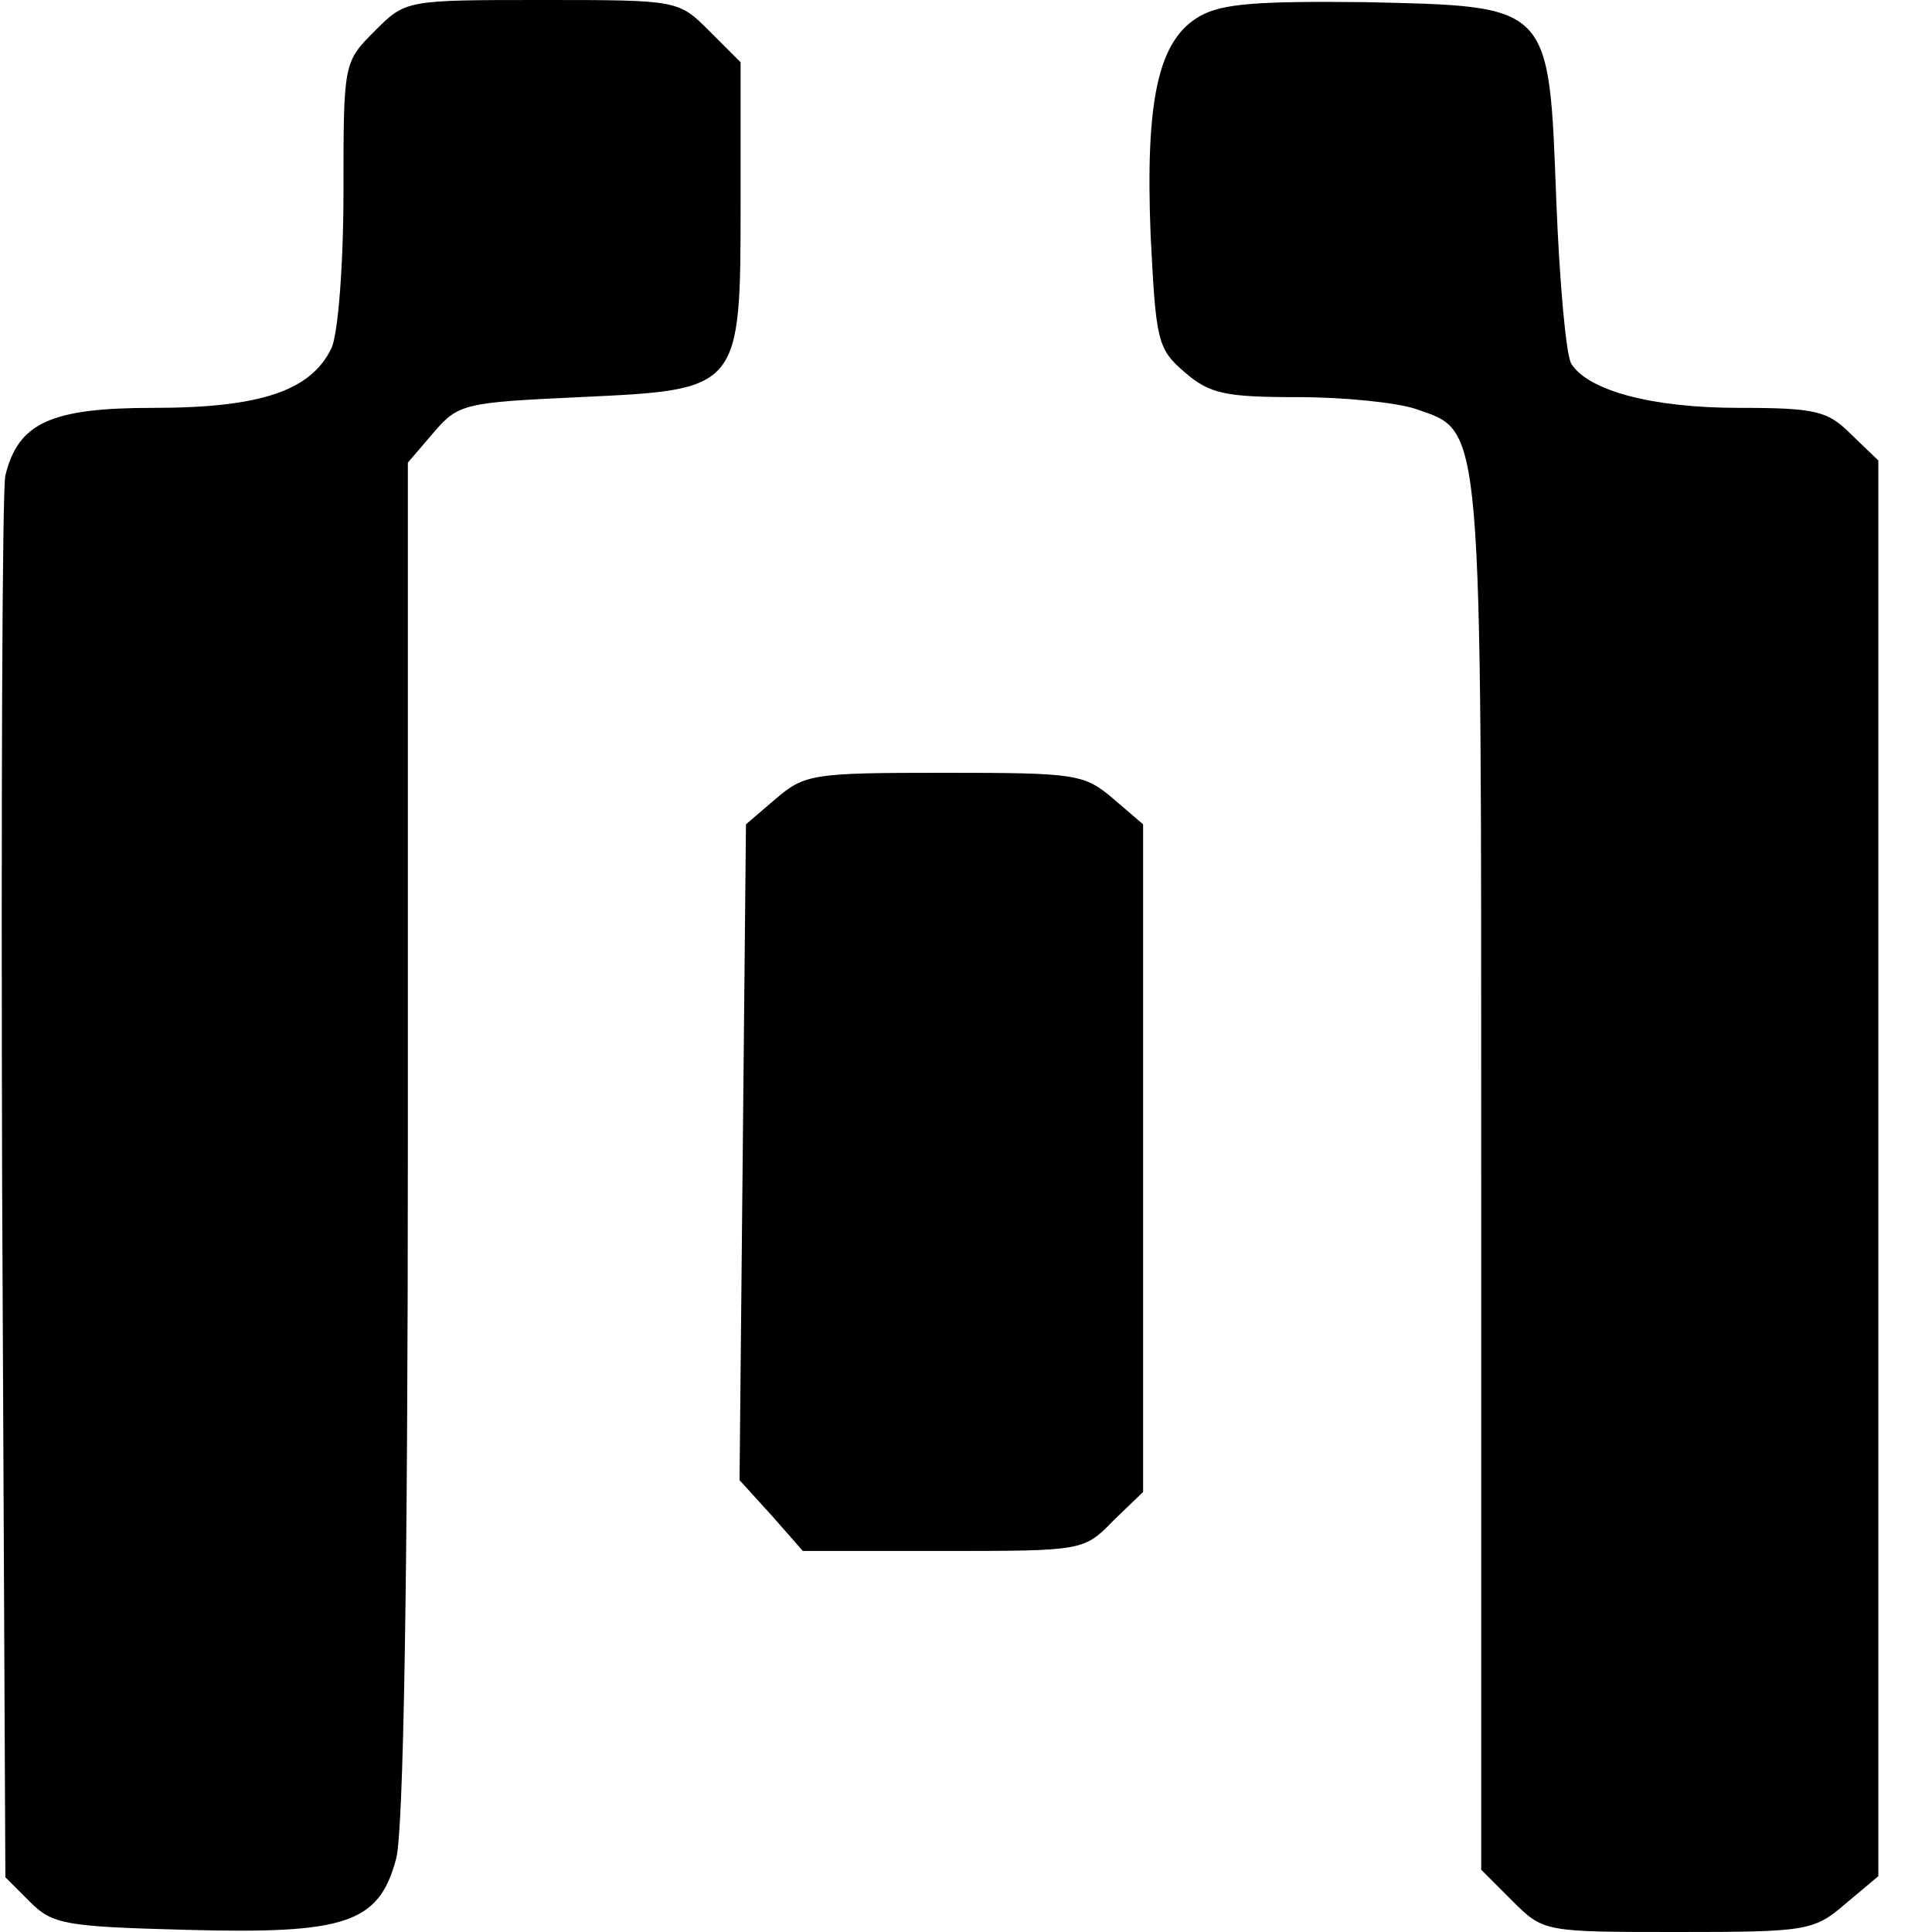
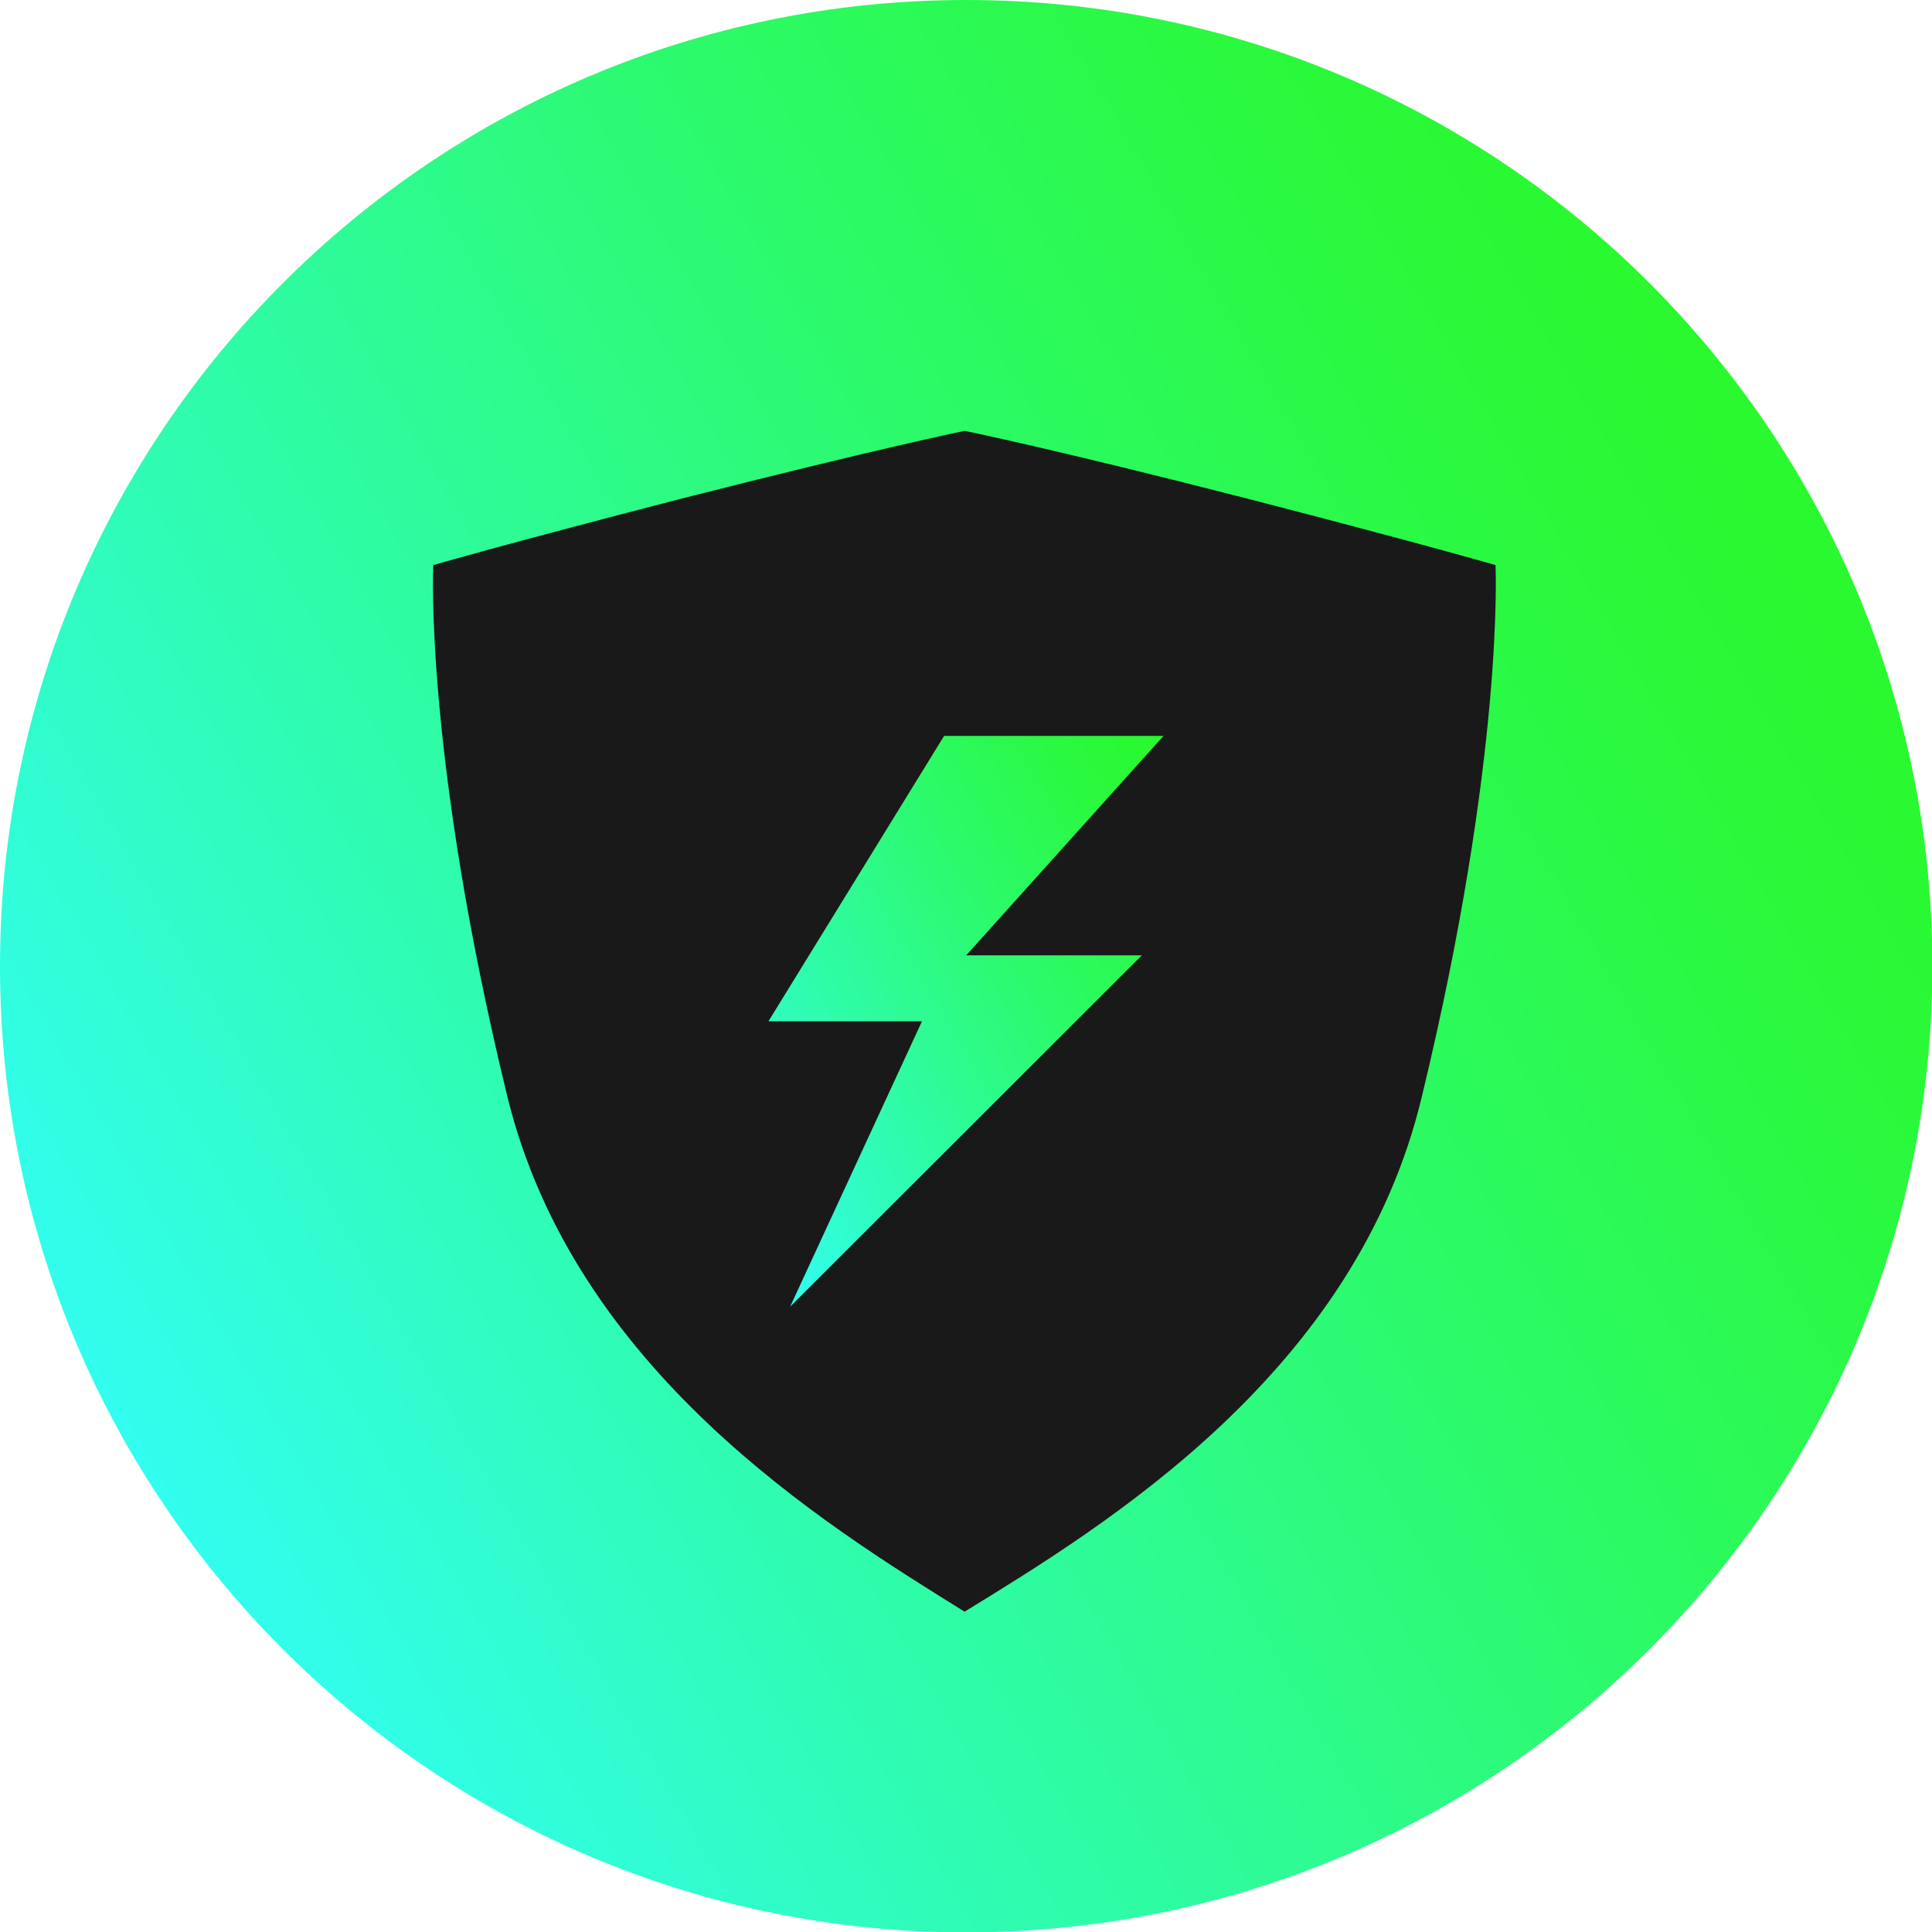
- <svg xmlns="http://www.w3.org/2000/svg" version="1.0" viewBox="0 0 180 180">
-   <path d="M34.9 2.9c-2.9 2.9-2.9 3-2.9 15 0 6.8-.5 13.1-1.1 14.5-1.9 4-6.6 5.6-16.6 5.6C4.7 38 1.7 39.4.5 44.3.2 45.5.1 75.4.2 110.7l.3 64.2 2.3 2.3c2.1 2.1 3.3 2.3 14.6 2.6 14.8.4 17.9-.6 19.5-6.6.7-2.4 1.1-26.2 1.1-66.9V43.1l2.4-2.8c2.3-2.7 2.9-2.8 13.6-3.3 15-.7 15-.6 15-18.2v-13l-2.9-2.9C63.2 0 63.2 0 50.5 0S37.8 0 34.9 2.9zM111.8 1.5c-3.9 2.2-5.1 7.8-4.6 20.4.5 9.8.6 10.6 3.2 12.8 2.3 2 3.8 2.3 10.5 2.3 4.3 0 9.2.5 11 1.1 6.3 2.2 6.1.3 6.1 71.4v64.7l2.9 2.9c2.9 2.9 3 2.9 15.4 2.9 12 0 12.7-.1 15.6-2.6l3.1-2.6V42.9l-2.5-2.4c-2.2-2.2-3.2-2.5-10.5-2.5-8.1 0-14-1.6-15.6-4.1-.5-.8-1.1-7.6-1.4-15.1C144.3.3 144.6.6 127.2.2c-9.8-.1-13.3.1-15.4 1.3zM72.3 74.4l-2.8 2.4-.3 30.6-.3 30.5 3 3.3 2.9 3.3h13.1c12.9 0 13.1 0 15.8-2.8l2.8-2.7V76.8l-2.8-2.4C101 72.1 100.2 72 88 72s-13 .1-15.7 2.4z" />
+ <svg xmlns="http://www.w3.org/2000/svg" xmlns:xlink="http://www.w3.org/1999/xlink" viewBox="0 0 48.07 48.07">
+   <defs>
+     <linearGradient id="a" x1="3.22" y1="36.06" x2="44.86" y2="12.02" gradientUnits="userSpaceOnUse">
+       <stop offset="0" stop-color="#32fdef" />
+       <stop offset=".27" stop-color="#2ffcb1" />
+       <stop offset=".61" stop-color="#2cfa6b" />
+       <stop offset=".85" stop-color="#2af93f" />
+       <stop offset=".98" stop-color="#29f92e" />
+     </linearGradient>
+     <linearGradient id="b" x1="17.07" y1="28.01" x2="30.18" y2="20.44" xlink:href="#a" />
+   </defs>
+   <g data-name="Layer 2">
+     <g data-name="Layer 1">
+       <circle cx="24.04" cy="24.04" r="24.04" style="fill:url(#a)" />
+       <path d="M24 10.72s2.22.45 7.05 1.69c4.56 1.18 6.16 1.65 6.16 1.65s.23 4.7-1.83 13.21C33.75 34.14 27.52 37.94 24 40.1c-3.48-2.16-9.71-6-11.38-12.83-2.07-8.51-1.84-13.21-1.84-13.21s1.6-.47 6.16-1.65c4.87-1.24 7.06-1.69 7.06-1.69Z" style="fill:#191919" />
+       <path style="fill:url(#b)" d="m28.95 18.31-4.91 5.46h4.37l-8.75 8.74 3.28-7.1h-3.82l4.37-7.1h5.46z" />
+     </g>
+   </g>
</svg>
